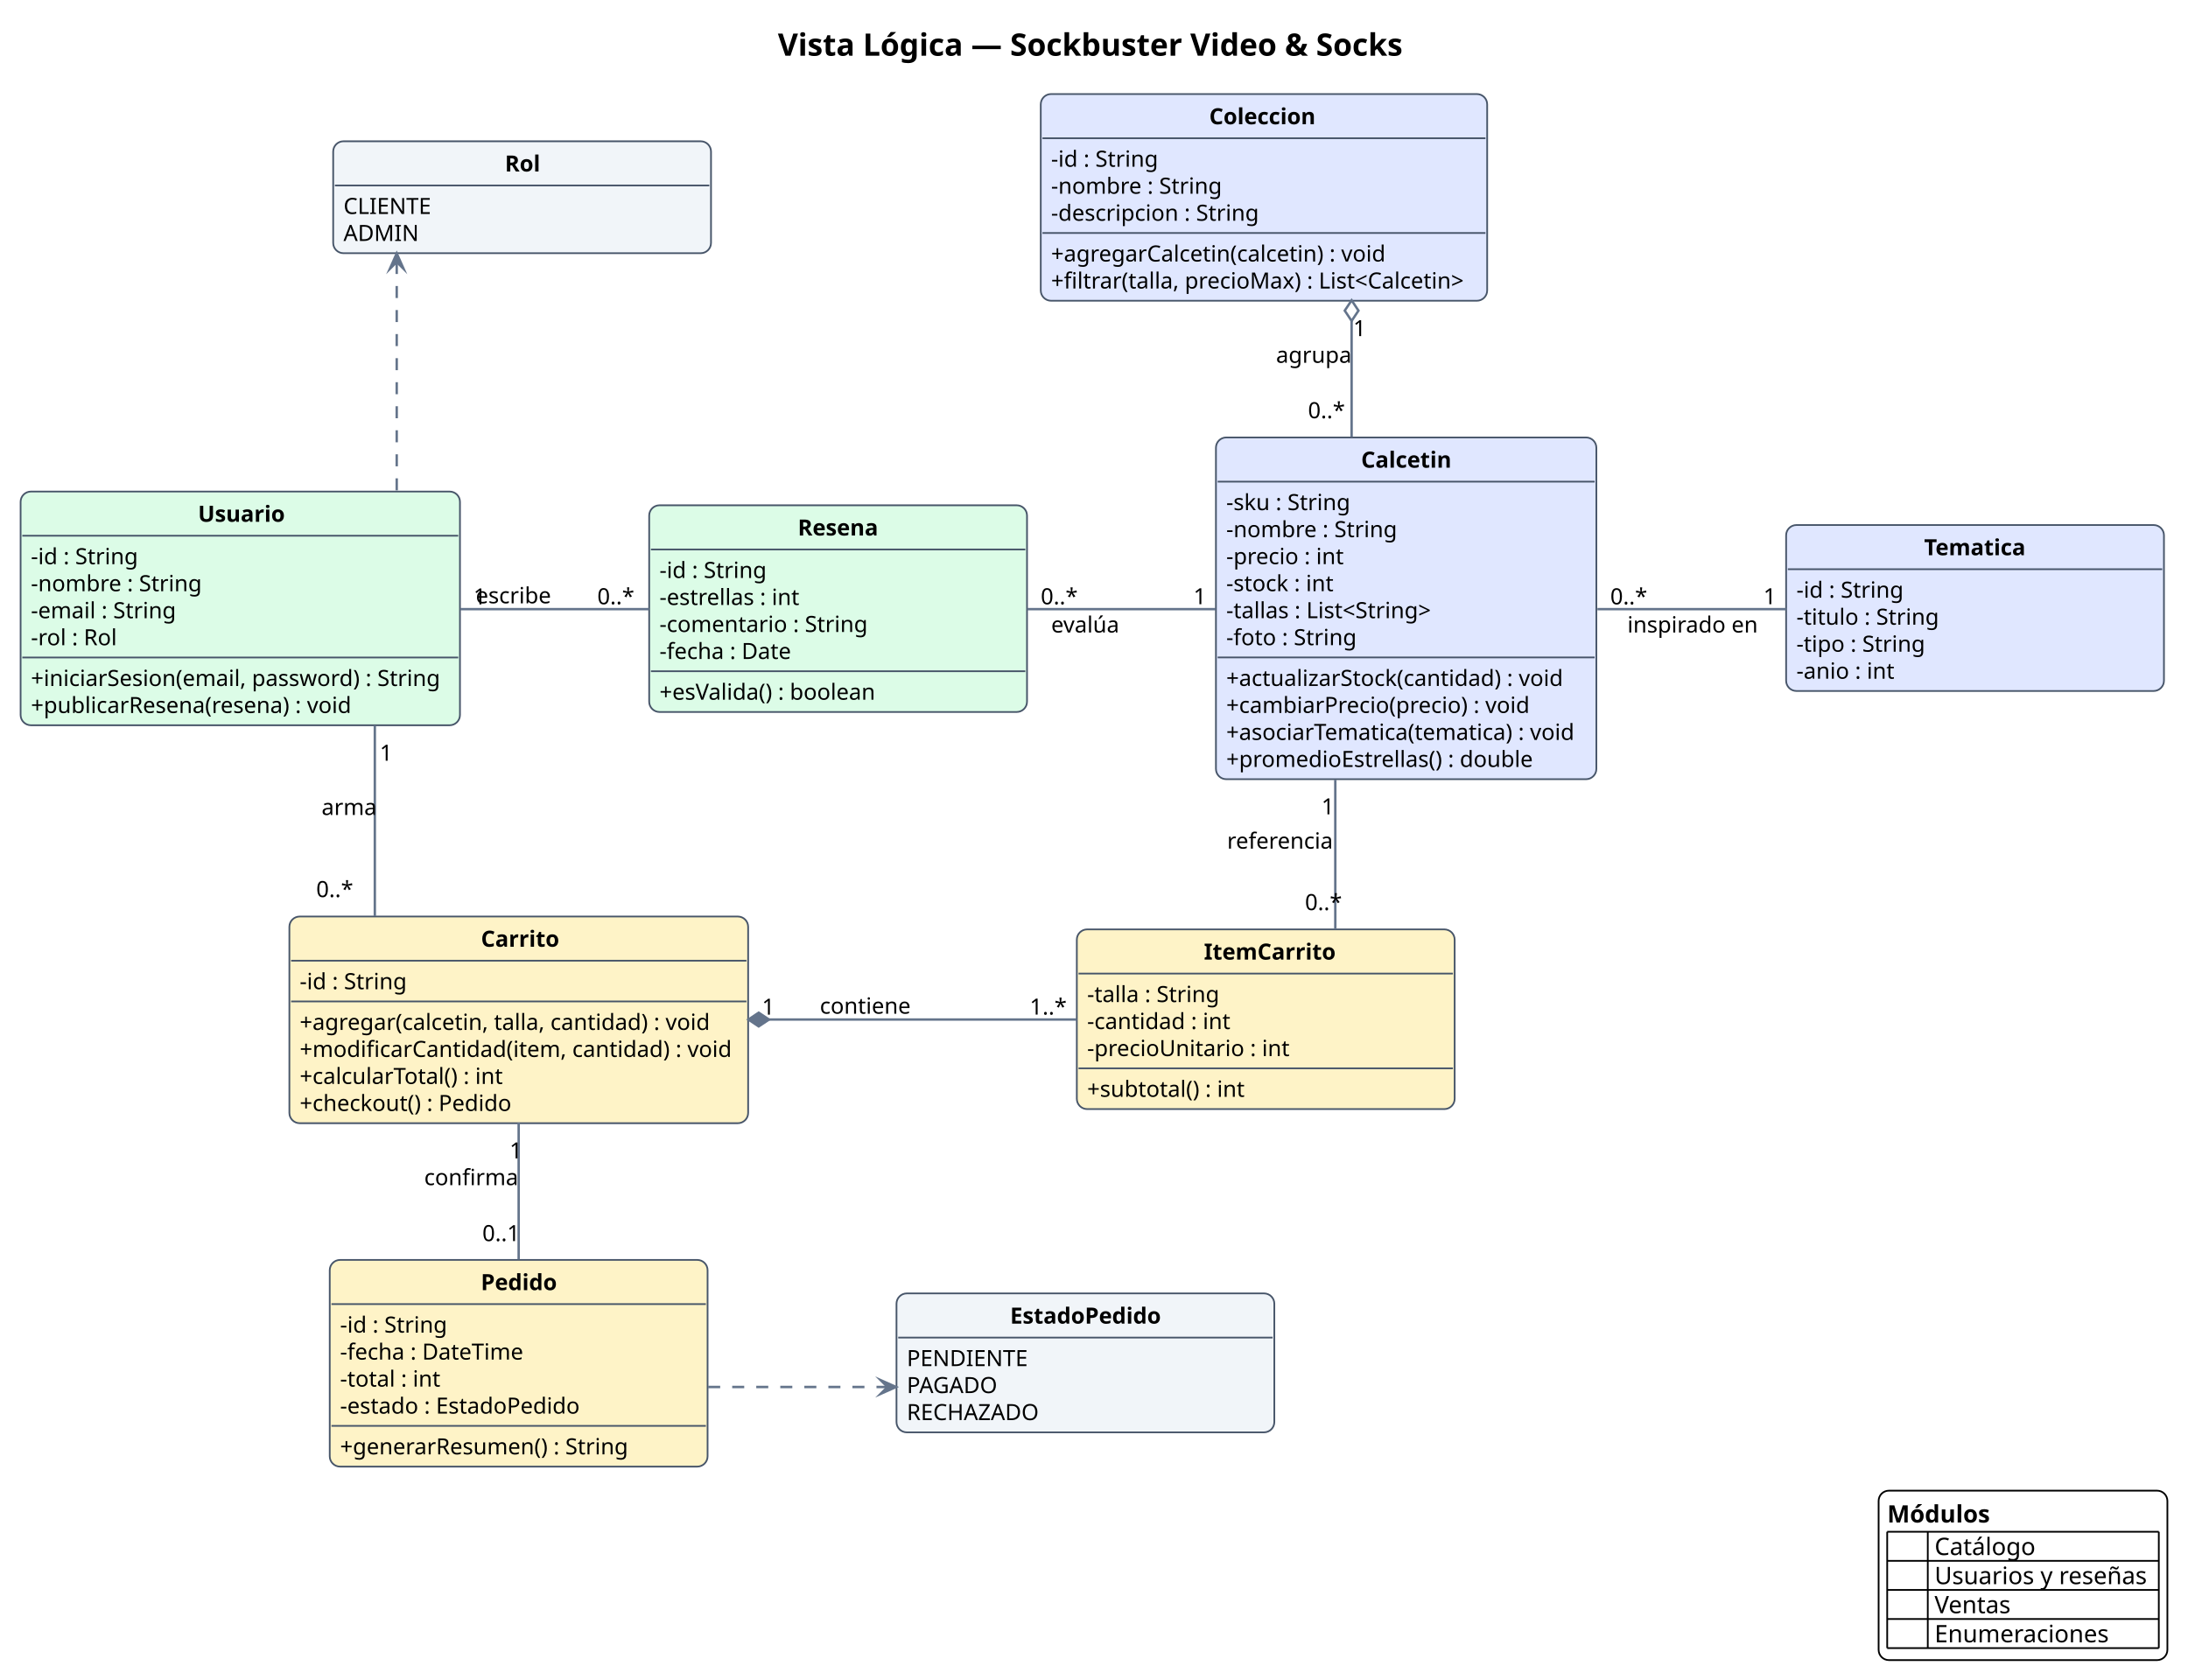
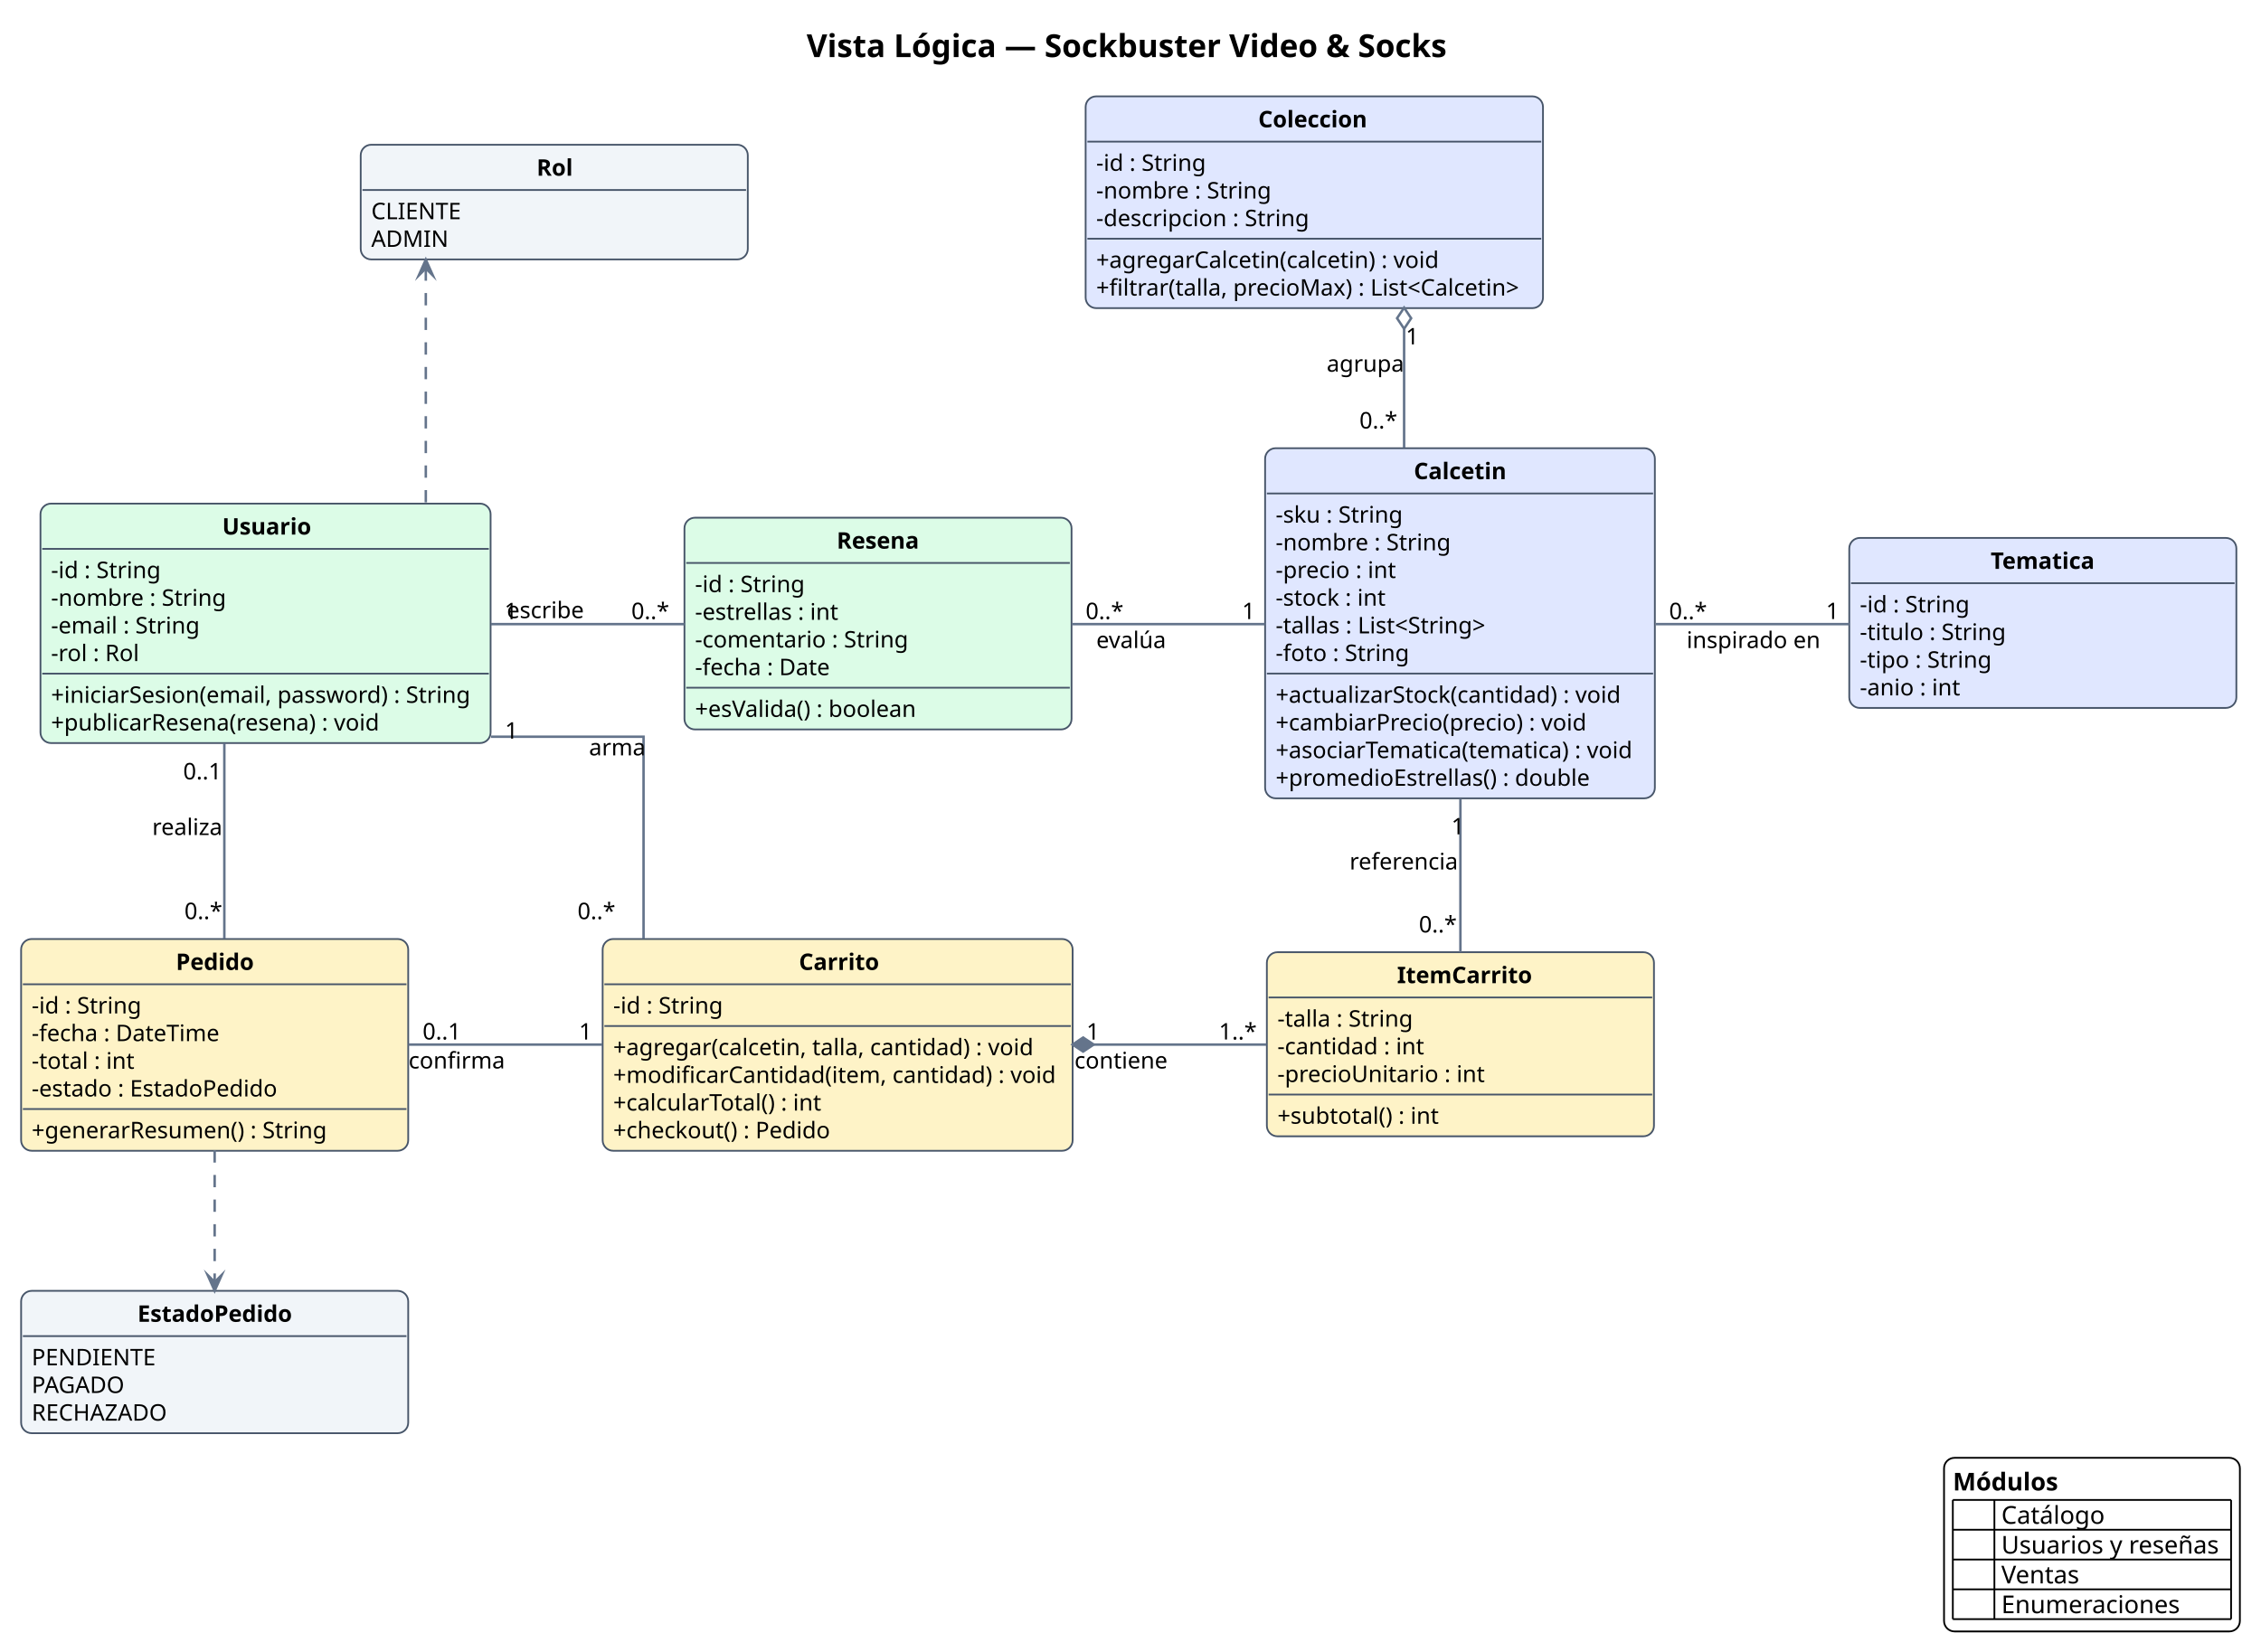
- <svg xmlns="http://www.w3.org/2000/svg" version="1.1" data-diagram-type="CLASS" style="width:1274px;height:978px;background:#FFFFFF;" width="1274px" height="978px" viewBox="0 0 1274 978" zoomAndPan="magnify" preserveAspectRatio="none" contentStyleType="text/css">
+ <svg xmlns="http://www.w3.org/2000/svg" version="1.1" data-diagram-type="CLASS" style="width:1285px;height:939px;background:#FFFFFF;" width="1285px" height="939px" viewBox="0 0 1285 939" zoomAndPan="magnify" preserveAspectRatio="none" contentStyleType="text/css">
  <defs>
-     <filter id="bhii0syfsd1cc0" x="0" y="0" width="1" height="1">
+     <filter id="b1c119cges9w20" x="0" y="0" width="1" height="1">
      <feFlood flood-color="#E0E7FF" result="flood" />
      <feComposite in="SourceGraphic" in2="flood" operator="over" />
    </filter>
-     <filter id="bhii0syfsd1cc1" x="0" y="0" width="1" height="1">
+     <filter id="b1c119cges9w21" x="0" y="0" width="1" height="1">
      <feFlood flood-color="#DCFCE7" result="flood" />
      <feComposite in="SourceGraphic" in2="flood" operator="over" />
    </filter>
-     <filter id="bhii0syfsd1cc2" x="0" y="0" width="1" height="1">
+     <filter id="b1c119cges9w22" x="0" y="0" width="1" height="1">
      <feFlood flood-color="#FEF3C7" result="flood" />
      <feComposite in="SourceGraphic" in2="flood" operator="over" />
    </filter>
-     <filter id="bhii0syfsd1cc3" x="0" y="0" width="1" height="1">
+     <filter id="b1c119cges9w23" x="0" y="0" width="1" height="1">
      <feFlood flood-color="#F1F5F9" result="flood" />
      <feComposite in="SourceGraphic" in2="flood" operator="over" />
    </filter>
  </defs>
  <g font-family="sans-serif" lengthAdjust="spacing">
    <g class="title" data-source-line="19">
-       <text x="452.941" y="32.438" fill="#000" font-size="18" textLength="366.117" font-weight="700" font-family="'Segoe UI'">Vista Lógica — Sockbuster Video &amp; Socks</text>
+       <text x="458.441" y="32.438" fill="#000" font-size="18" textLength="366.117" font-weight="700" font-family="'Segoe UI'">Vista Lógica — Sockbuster Video &amp; Socks</text>
    </g>
    <g class="entity" data-qualified-name="Rol" id="ent0001" data-source-line="21">
-       <rect x="194" y="82.279" width="220" height="65.188" fill="#F1F5F9" style="stroke:#475569;stroke-width:1;" rx="6" ry="6" />
-       <text x="293.983" y="99.873" fill="#000" font-size="13" textLength="20.033" font-weight="700" font-family="'Segoe UI'">Rol</text>
-       <line x1="195" y1="108.009" x2="413" y2="108.009" style="stroke:#475569;stroke-width:1;" />
-       <text x="200" y="124.603" fill="#000" font-size="13" textLength="54.152" font-family="'Segoe UI'">CLIENTE</text>
-       <text x="200" y="140.332" fill="#000" font-size="13" textLength="43.38" font-family="'Segoe UI'">ADMIN</text>
+       <rect x="205" y="82.279" width="220" height="65.188" fill="#F1F5F9" style="stroke:#475569;stroke-width:1;" rx="6" ry="6" />
+       <text x="304.983" y="99.873" fill="#000" font-size="13" textLength="20.033" font-weight="700" font-family="'Segoe UI'">Rol</text>
+       <line x1="206" y1="108.009" x2="424" y2="108.009" style="stroke:#475569;stroke-width:1;" />
+       <text x="211" y="124.603" fill="#000" font-size="13" textLength="54.152" font-family="'Segoe UI'">CLIENTE</text>
+       <text x="211" y="140.332" fill="#000" font-size="13" textLength="43.38" font-family="'Segoe UI'">ADMIN</text>
    </g>
    <g class="entity" data-qualified-name="Coleccion" id="ent0002" data-source-line="25">
-       <rect x="606" y="54.779" width="259.933" height="120.377" fill="#E0E7FF" style="stroke:#475569;stroke-width:1;" rx="6" ry="6" />
-       <text x="704.095" y="72.373" fill="#000" font-size="13" textLength="63.743" font-weight="700" font-family="'Segoe UI'">Coleccion</text>
-       <line x1="607" y1="80.509" x2="864.933" y2="80.509" style="stroke:#475569;stroke-width:1;" />
-       <text x="612" y="97.103" fill="#000" font-size="13" textLength="64.435" font-family="'Segoe UI'">-id : String</text>
-       <text x="612" y="112.832" fill="#000" font-size="13" textLength="100.623" font-family="'Segoe UI'">-nombre : String</text>
-       <text x="612" y="128.562" fill="#000" font-size="13" textLength="125.208" font-family="'Segoe UI'">-descripcion : String</text>
-       <line x1="607" y1="135.697" x2="864.933" y2="135.697" style="stroke:#475569;stroke-width:1;" />
-       <text x="612" y="152.291" fill="#000" font-size="13" textLength="201.259" font-family="'Segoe UI'">+agregarCalcetin(calcetin) : void</text>
-       <text x="612" y="168.021" fill="#000" font-size="13" textLength="247.933" font-family="'Segoe UI'">+filtrar(talla, precioMax) : List&lt;Calcetin&gt;</text>
+       <rect x="617" y="54.779" width="259.933" height="120.377" fill="#E0E7FF" style="stroke:#475569;stroke-width:1;" rx="6" ry="6" />
+       <text x="715.095" y="72.373" fill="#000" font-size="13" textLength="63.743" font-weight="700" font-family="'Segoe UI'">Coleccion</text>
+       <line x1="618" y1="80.509" x2="875.933" y2="80.509" style="stroke:#475569;stroke-width:1;" />
+       <text x="623" y="97.103" fill="#000" font-size="13" textLength="64.435" font-family="'Segoe UI'">-id : String</text>
+       <text x="623" y="112.832" fill="#000" font-size="13" textLength="100.623" font-family="'Segoe UI'">-nombre : String</text>
+       <text x="623" y="128.562" fill="#000" font-size="13" textLength="125.208" font-family="'Segoe UI'">-descripcion : String</text>
+       <line x1="618" y1="135.697" x2="875.933" y2="135.697" style="stroke:#475569;stroke-width:1;" />
+       <text x="623" y="152.291" fill="#000" font-size="13" textLength="201.259" font-family="'Segoe UI'">+agregarCalcetin(calcetin) : void</text>
+       <text x="623" y="168.021" fill="#000" font-size="13" textLength="247.933" font-family="'Segoe UI'">+filtrar(talla, precioMax) : List&lt;Calcetin&gt;</text>
    </g>
    <g class="entity" data-qualified-name="Usuario" id="ent0003" data-source-line="34">
-       <rect x="12" y="286.279" width="255.82" height="136.106" fill="#DCFCE7" style="stroke:#475569;stroke-width:1;" rx="6" ry="6" />
-       <text x="115.297" y="303.873" fill="#000" font-size="13" textLength="49.226" font-weight="700" font-family="'Segoe UI'">Usuario</text>
-       <line x1="13" y1="312.009" x2="266.82" y2="312.009" style="stroke:#475569;stroke-width:1;" />
-       <text x="18" y="328.603" fill="#000" font-size="13" textLength="64.435" font-family="'Segoe UI'">-id : String</text>
-       <text x="18" y="344.332" fill="#000" font-size="13" textLength="100.623" font-family="'Segoe UI'">-nombre : String</text>
-       <text x="18" y="360.062" fill="#000" font-size="13" textLength="85.89" font-family="'Segoe UI'">-email : String</text>
-       <text x="18" y="375.791" fill="#000" font-size="13" textLength="52.184" font-family="'Segoe UI'">-rol : Rol</text>
-       <line x1="13" y1="382.927" x2="266.82" y2="382.927" style="stroke:#475569;stroke-width:1;" />
-       <text x="18" y="399.521" fill="#000" font-size="13" textLength="243.82" font-family="'Segoe UI'">+iniciarSesion(email, password) : String</text>
-       <text x="18" y="415.25" fill="#000" font-size="13" textLength="192.137" font-family="'Segoe UI'">+publicarResena(resena) : void</text>
+       <rect x="23" y="286.279" width="255.82" height="136.106" fill="#DCFCE7" style="stroke:#475569;stroke-width:1;" rx="6" ry="6" />
+       <text x="126.297" y="303.873" fill="#000" font-size="13" textLength="49.226" font-weight="700" font-family="'Segoe UI'">Usuario</text>
+       <line x1="24" y1="312.009" x2="277.82" y2="312.009" style="stroke:#475569;stroke-width:1;" />
+       <text x="29" y="328.603" fill="#000" font-size="13" textLength="64.435" font-family="'Segoe UI'">-id : String</text>
+       <text x="29" y="344.332" fill="#000" font-size="13" textLength="100.623" font-family="'Segoe UI'">-nombre : String</text>
+       <text x="29" y="360.062" fill="#000" font-size="13" textLength="85.89" font-family="'Segoe UI'">-email : String</text>
+       <text x="29" y="375.791" fill="#000" font-size="13" textLength="52.184" font-family="'Segoe UI'">-rol : Rol</text>
+       <line x1="24" y1="382.927" x2="277.82" y2="382.927" style="stroke:#475569;stroke-width:1;" />
+       <text x="29" y="399.521" fill="#000" font-size="13" textLength="243.82" font-family="'Segoe UI'">+iniciarSesion(email, password) : String</text>
+       <text x="29" y="415.25" fill="#000" font-size="13" textLength="192.137" font-family="'Segoe UI'">+publicarResena(resena) : void</text>
    </g>
    <g class="entity" data-qualified-name="Resena" id="ent0004" data-source-line="43">
-       <rect x="378" y="294.279" width="220" height="120.377" fill="#DCFCE7" style="stroke:#475569;stroke-width:1;" rx="6" ry="6" />
-       <text x="464.526" y="311.873" fill="#000" font-size="13" textLength="46.947" font-weight="700" font-family="'Segoe UI'">Resena</text>
-       <line x1="379" y1="320.009" x2="597" y2="320.009" style="stroke:#475569;stroke-width:1;" />
-       <text x="384" y="336.603" fill="#000" font-size="13" textLength="64.435" font-family="'Segoe UI'">-id : String</text>
-       <text x="384" y="352.332" fill="#000" font-size="13" textLength="83.745" font-family="'Segoe UI'">-estrellas : int</text>
-       <text x="384" y="368.062" fill="#000" font-size="13" textLength="122.586" font-family="'Segoe UI'">-comentario : String</text>
-       <text x="384" y="383.791" fill="#000" font-size="13" textLength="80.355" font-family="'Segoe UI'">-fecha : Date</text>
-       <line x1="379" y1="390.927" x2="597" y2="390.927" style="stroke:#475569;stroke-width:1;" />
-       <text x="384" y="407.521" fill="#000" font-size="13" textLength="130.667" font-family="'Segoe UI'">+esValida() : boolean</text>
+       <rect x="389" y="294.279" width="220" height="120.377" fill="#DCFCE7" style="stroke:#475569;stroke-width:1;" rx="6" ry="6" />
+       <text x="475.526" y="311.873" fill="#000" font-size="13" textLength="46.947" font-weight="700" font-family="'Segoe UI'">Resena</text>
+       <line x1="390" y1="320.009" x2="608" y2="320.009" style="stroke:#475569;stroke-width:1;" />
+       <text x="395" y="336.603" fill="#000" font-size="13" textLength="64.435" font-family="'Segoe UI'">-id : String</text>
+       <text x="395" y="352.332" fill="#000" font-size="13" textLength="83.745" font-family="'Segoe UI'">-estrellas : int</text>
+       <text x="395" y="368.062" fill="#000" font-size="13" textLength="122.586" font-family="'Segoe UI'">-comentario : String</text>
+       <text x="395" y="383.791" fill="#000" font-size="13" textLength="80.355" font-family="'Segoe UI'">-fecha : Date</text>
+       <line x1="390" y1="390.927" x2="608" y2="390.927" style="stroke:#475569;stroke-width:1;" />
+       <text x="395" y="407.521" fill="#000" font-size="13" textLength="130.667" font-family="'Segoe UI'">+esValida() : boolean</text>
    </g>
    <g class="entity" data-qualified-name="Calcetin" id="ent0005" data-source-line="51">
-       <rect x="708" y="254.779" width="221.511" height="199.024" fill="#E0E7FF" style="stroke:#475569;stroke-width:1;" rx="6" ry="6" />
-       <text x="792.527" y="272.373" fill="#000" font-size="13" textLength="52.457" font-weight="700" font-family="'Segoe UI'">Calcetin</text>
-       <line x1="709" y1="280.509" x2="928.511" y2="280.509" style="stroke:#475569;stroke-width:1;" />
-       <text x="714" y="297.103" fill="#000" font-size="13" textLength="75.01" font-family="'Segoe UI'">-sku : String</text>
-       <text x="714" y="312.832" fill="#000" font-size="13" textLength="100.623" font-family="'Segoe UI'">-nombre : String</text>
-       <text x="714" y="328.562" fill="#000" font-size="13" textLength="70.922" font-family="'Segoe UI'">-precio : int</text>
-       <text x="714" y="344.291" fill="#000" font-size="13" textLength="65.59" font-family="'Segoe UI'">-stock : int</text>
-       <text x="714" y="360.021" fill="#000" font-size="13" textLength="124.154" font-family="'Segoe UI'">-tallas : List&lt;String&gt;</text>
-       <text x="714" y="375.75" fill="#000" font-size="13" textLength="77.981" font-family="'Segoe UI'">-foto : String</text>
-       <line x1="709" y1="382.886" x2="928.511" y2="382.886" style="stroke:#475569;stroke-width:1;" />
-       <text x="714" y="399.479" fill="#000" font-size="13" textLength="202.966" font-family="'Segoe UI'">+actualizarStock(cantidad) : void</text>
-       <text x="714" y="415.209" fill="#000" font-size="13" textLength="182.717" font-family="'Segoe UI'">+cambiarPrecio(precio) : void</text>
-       <text x="714" y="430.938" fill="#000" font-size="13" textLength="209.511" font-family="'Segoe UI'">+asociarTematica(tematica) : void</text>
-       <text x="714" y="446.668" fill="#000" font-size="13" textLength="181.651" font-family="'Segoe UI'">+promedioEstrellas() : double</text>
+       <rect x="719" y="254.779" width="221.511" height="199.024" fill="#E0E7FF" style="stroke:#475569;stroke-width:1;" rx="6" ry="6" />
+       <text x="803.527" y="272.373" fill="#000" font-size="13" textLength="52.457" font-weight="700" font-family="'Segoe UI'">Calcetin</text>
+       <line x1="720" y1="280.509" x2="939.511" y2="280.509" style="stroke:#475569;stroke-width:1;" />
+       <text x="725" y="297.103" fill="#000" font-size="13" textLength="75.01" font-family="'Segoe UI'">-sku : String</text>
+       <text x="725" y="312.832" fill="#000" font-size="13" textLength="100.623" font-family="'Segoe UI'">-nombre : String</text>
+       <text x="725" y="328.562" fill="#000" font-size="13" textLength="70.922" font-family="'Segoe UI'">-precio : int</text>
+       <text x="725" y="344.291" fill="#000" font-size="13" textLength="65.59" font-family="'Segoe UI'">-stock : int</text>
+       <text x="725" y="360.021" fill="#000" font-size="13" textLength="124.154" font-family="'Segoe UI'">-tallas : List&lt;String&gt;</text>
+       <text x="725" y="375.75" fill="#000" font-size="13" textLength="77.981" font-family="'Segoe UI'">-foto : String</text>
+       <line x1="720" y1="382.886" x2="939.511" y2="382.886" style="stroke:#475569;stroke-width:1;" />
+       <text x="725" y="399.479" fill="#000" font-size="13" textLength="202.966" font-family="'Segoe UI'">+actualizarStock(cantidad) : void</text>
+       <text x="725" y="415.209" fill="#000" font-size="13" textLength="182.717" font-family="'Segoe UI'">+cambiarPrecio(precio) : void</text>
+       <text x="725" y="430.938" fill="#000" font-size="13" textLength="209.511" font-family="'Segoe UI'">+asociarTematica(tematica) : void</text>
+       <text x="725" y="446.668" fill="#000" font-size="13" textLength="181.651" font-family="'Segoe UI'">+promedioEstrellas() : double</text>
    </g>
    <g class="entity" data-qualified-name="Tematica" id="ent0006" data-source-line="64">
-       <rect x="1040" y="305.779" width="220" height="96.647" fill="#E0E7FF" style="stroke:#475569;stroke-width:1;" rx="6" ry="6" />
-       <text x="1120.344" y="323.373" fill="#000" font-size="13" textLength="59.313" font-weight="700" font-family="'Segoe UI'">Tematica</text>
-       <line x1="1041" y1="331.509" x2="1259" y2="331.509" style="stroke:#475569;stroke-width:1;" />
-       <text x="1046" y="348.103" fill="#000" font-size="13" textLength="64.435" font-family="'Segoe UI'">-id : String</text>
-       <text x="1046" y="363.832" fill="#000" font-size="13" textLength="83.611" font-family="'Segoe UI'">-titulo : String</text>
-       <text x="1046" y="379.562" fill="#000" font-size="13" textLength="76.483" font-family="'Segoe UI'">-tipo : String</text>
-       <text x="1046" y="395.291" fill="#000" font-size="13" textLength="58.043" font-family="'Segoe UI'">-anio : int</text>
+       <rect x="1051" y="305.779" width="220" height="96.647" fill="#E0E7FF" style="stroke:#475569;stroke-width:1;" rx="6" ry="6" />
+       <text x="1131.344" y="323.373" fill="#000" font-size="13" textLength="59.313" font-weight="700" font-family="'Segoe UI'">Tematica</text>
+       <line x1="1052" y1="331.509" x2="1270" y2="331.509" style="stroke:#475569;stroke-width:1;" />
+       <text x="1057" y="348.103" fill="#000" font-size="13" textLength="64.435" font-family="'Segoe UI'">-id : String</text>
+       <text x="1057" y="363.832" fill="#000" font-size="13" textLength="83.611" font-family="'Segoe UI'">-titulo : String</text>
+       <text x="1057" y="379.562" fill="#000" font-size="13" textLength="76.483" font-family="'Segoe UI'">-tipo : String</text>
+       <text x="1057" y="395.291" fill="#000" font-size="13" textLength="58.043" font-family="'Segoe UI'">-anio : int</text>
    </g>
    <g class="entity" data-qualified-name="Carrito" id="ent0007" data-source-line="71">
-       <rect x="168.5" y="533.779" width="267.119" height="120.377" fill="#FEF3C7" style="stroke:#475569;stroke-width:1;" rx="6" ry="6" />
-       <text x="280.055" y="551.373" fill="#000" font-size="13" textLength="44.008" font-weight="700" font-family="'Segoe UI'">Carrito</text>
-       <line x1="169.5" y1="559.509" x2="434.619" y2="559.509" style="stroke:#475569;stroke-width:1;" />
-       <text x="174.5" y="576.103" fill="#000" font-size="13" textLength="64.435" font-family="'Segoe UI'">-id : String</text>
-       <line x1="169.5" y1="583.238" x2="434.619" y2="583.238" style="stroke:#475569;stroke-width:1;" />
-       <text x="174.5" y="599.832" fill="#000" font-size="13" textLength="244.207" font-family="'Segoe UI'">+agregar(calcetin, talla, cantidad) : void</text>
-       <text x="174.5" y="615.562" fill="#000" font-size="13" textLength="255.119" font-family="'Segoe UI'">+modificarCantidad(item, cantidad) : void</text>
-       <text x="174.5" y="631.291" fill="#000" font-size="13" textLength="123.443" font-family="'Segoe UI'">+calcularTotal() : int</text>
-       <text x="174.5" y="647.021" fill="#000" font-size="13" textLength="128.876" font-family="'Segoe UI'">+checkout() : Pedido</text>
+       <rect x="342.5" y="533.779" width="267.119" height="120.377" fill="#FEF3C7" style="stroke:#475569;stroke-width:1;" rx="6" ry="6" />
+       <text x="454.055" y="551.373" fill="#000" font-size="13" textLength="44.008" font-weight="700" font-family="'Segoe UI'">Carrito</text>
+       <line x1="343.5" y1="559.509" x2="608.619" y2="559.509" style="stroke:#475569;stroke-width:1;" />
+       <text x="348.5" y="576.103" fill="#000" font-size="13" textLength="64.435" font-family="'Segoe UI'">-id : String</text>
+       <line x1="343.5" y1="583.238" x2="608.619" y2="583.238" style="stroke:#475569;stroke-width:1;" />
+       <text x="348.5" y="599.832" fill="#000" font-size="13" textLength="244.207" font-family="'Segoe UI'">+agregar(calcetin, talla, cantidad) : void</text>
+       <text x="348.5" y="615.562" fill="#000" font-size="13" textLength="255.119" font-family="'Segoe UI'">+modificarCantidad(item, cantidad) : void</text>
+       <text x="348.5" y="631.291" fill="#000" font-size="13" textLength="123.443" font-family="'Segoe UI'">+calcularTotal() : int</text>
+       <text x="348.5" y="647.021" fill="#000" font-size="13" textLength="128.876" font-family="'Segoe UI'">+checkout() : Pedido</text>
    </g>
    <g class="entity" data-qualified-name="ItemCarrito" id="ent0008" data-source-line="79">
-       <rect x="627" y="541.279" width="220" height="104.647" fill="#FEF3C7" style="stroke:#475569;stroke-width:1;" rx="6" ry="6" />
-       <text x="700.987" y="558.873" fill="#000" font-size="13" textLength="72.027" font-weight="700" font-family="'Segoe UI'">ItemCarrito</text>
-       <line x1="628" y1="567.009" x2="846" y2="567.009" style="stroke:#475569;stroke-width:1;" />
-       <text x="633" y="583.603" fill="#000" font-size="13" textLength="78.476" font-family="'Segoe UI'">-talla : String</text>
-       <text x="633" y="599.332" fill="#000" font-size="13" textLength="85.147" font-family="'Segoe UI'">-cantidad : int</text>
-       <text x="633" y="615.062" fill="#000" font-size="13" textLength="118.815" font-family="'Segoe UI'">-precioUnitario : int</text>
-       <line x1="628" y1="622.197" x2="846" y2="622.197" style="stroke:#475569;stroke-width:1;" />
-       <text x="633" y="638.791" fill="#000" font-size="13" textLength="93.482" font-family="'Segoe UI'">+subtotal() : int</text>
+       <rect x="720" y="541.279" width="220" height="104.647" fill="#FEF3C7" style="stroke:#475569;stroke-width:1;" rx="6" ry="6" />
+       <text x="793.987" y="558.873" fill="#000" font-size="13" textLength="72.027" font-weight="700" font-family="'Segoe UI'">ItemCarrito</text>
+       <line x1="721" y1="567.009" x2="939" y2="567.009" style="stroke:#475569;stroke-width:1;" />
+       <text x="726" y="583.603" fill="#000" font-size="13" textLength="78.476" font-family="'Segoe UI'">-talla : String</text>
+       <text x="726" y="599.332" fill="#000" font-size="13" textLength="85.147" font-family="'Segoe UI'">-cantidad : int</text>
+       <text x="726" y="615.062" fill="#000" font-size="13" textLength="118.815" font-family="'Segoe UI'">-precioUnitario : int</text>
+       <line x1="721" y1="622.197" x2="939" y2="622.197" style="stroke:#475569;stroke-width:1;" />
+       <text x="726" y="638.791" fill="#000" font-size="13" textLength="93.482" font-family="'Segoe UI'">+subtotal() : int</text>
    </g>
    <g class="entity" data-qualified-name="Pedido" id="ent0009" data-source-line="87">
-       <rect x="192" y="733.779" width="220" height="120.377" fill="#FEF3C7" style="stroke:#475569;stroke-width:1;" rx="6" ry="6" />
-       <text x="279.974" y="751.373" fill="#000" font-size="13" textLength="44.053" font-weight="700" font-family="'Segoe UI'">Pedido</text>
-       <line x1="193" y1="759.509" x2="411" y2="759.509" style="stroke:#475569;stroke-width:1;" />
-       <text x="198" y="776.103" fill="#000" font-size="13" textLength="64.435" font-family="'Segoe UI'">-id : String</text>
-       <text x="198" y="791.832" fill="#000" font-size="13" textLength="110.862" font-family="'Segoe UI'">-fecha : DateTime</text>
-       <text x="198" y="807.562" fill="#000" font-size="13" textLength="58.868" font-family="'Segoe UI'">-total : int</text>
-       <text x="198" y="823.291" fill="#000" font-size="13" textLength="143.514" font-family="'Segoe UI'">-estado : EstadoPedido</text>
-       <line x1="193" y1="830.427" x2="411" y2="830.427" style="stroke:#475569;stroke-width:1;" />
-       <text x="198" y="847.021" fill="#000" font-size="13" textLength="170.473" font-family="'Segoe UI'">+generarResumen() : String</text>
+       <rect x="12" y="533.779" width="220" height="120.377" fill="#FEF3C7" style="stroke:#475569;stroke-width:1;" rx="6" ry="6" />
+       <text x="99.974" y="551.373" fill="#000" font-size="13" textLength="44.053" font-weight="700" font-family="'Segoe UI'">Pedido</text>
+       <line x1="13" y1="559.509" x2="231" y2="559.509" style="stroke:#475569;stroke-width:1;" />
+       <text x="18" y="576.103" fill="#000" font-size="13" textLength="64.435" font-family="'Segoe UI'">-id : String</text>
+       <text x="18" y="591.832" fill="#000" font-size="13" textLength="110.862" font-family="'Segoe UI'">-fecha : DateTime</text>
+       <text x="18" y="607.562" fill="#000" font-size="13" textLength="58.868" font-family="'Segoe UI'">-total : int</text>
+       <text x="18" y="623.291" fill="#000" font-size="13" textLength="143.514" font-family="'Segoe UI'">-estado : EstadoPedido</text>
+       <line x1="13" y1="630.427" x2="231" y2="630.427" style="stroke:#475569;stroke-width:1;" />
+       <text x="18" y="647.021" fill="#000" font-size="13" textLength="170.473" font-family="'Segoe UI'">+generarResumen() : String</text>
    </g>
    <g class="entity" data-qualified-name="EstadoPedido" id="ent0010" data-source-line="95">
-       <rect x="522" y="753.279" width="220" height="80.918" fill="#F1F5F9" style="stroke:#475569;stroke-width:1;" rx="6" ry="6" />
-       <text x="588.147" y="770.873" fill="#000" font-size="13" textLength="87.706" font-weight="700" font-family="'Segoe UI'">EstadoPedido</text>
-       <line x1="523" y1="779.009" x2="741" y2="779.009" style="stroke:#475569;stroke-width:1;" />
-       <text x="528" y="795.603" fill="#000" font-size="13" textLength="72.598" font-family="'Segoe UI'">PENDIENTE</text>
-       <text x="528" y="811.332" fill="#000" font-size="13" textLength="55.263" font-family="'Segoe UI'">PAGADO</text>
-       <text x="528" y="827.062" fill="#000" font-size="13" textLength="80.774" font-family="'Segoe UI'">RECHAZADO</text>
+       <rect x="12" y="733.779" width="220" height="80.918" fill="#F1F5F9" style="stroke:#475569;stroke-width:1;" rx="6" ry="6" />
+       <text x="78.147" y="751.373" fill="#000" font-size="13" textLength="87.706" font-weight="700" font-family="'Segoe UI'">EstadoPedido</text>
+       <line x1="13" y1="759.509" x2="231" y2="759.509" style="stroke:#475569;stroke-width:1;" />
+       <text x="18" y="776.103" fill="#000" font-size="13" textLength="72.598" font-family="'Segoe UI'">PENDIENTE</text>
+       <text x="18" y="791.832" fill="#000" font-size="13" textLength="55.263" font-family="'Segoe UI'">PAGADO</text>
+       <text x="18" y="807.562" fill="#000" font-size="13" textLength="80.774" font-family="'Segoe UI'">RECHAZADO</text>
    </g>
    <g class="link" data-entity-1="ent0001" data-entity-2="ent0003" id="lnk12" data-source-line="102" data-link-type="dependency">
-       <path d="M231,152.579 C231,188.069 231,240.659 231,286.049" style="stroke:#64748B;stroke-width:1.4;stroke-dasharray:7,7;" fill="none" id="Rol-backto-Usuario" codeLine="102" />
-       <polygon points="231,147.579,227,156.579,231,152.579,235,156.579,231,147.579" fill="#64748B" style="stroke:#64748B;stroke-width:1.4;stroke-linejoin:miter;stroke-miterlimit:10;" />
+       <path d="M242,152.579 C242,188.069 242,240.659 242,286.049" style="stroke:#64748B;stroke-width:1.4;stroke-dasharray:7,7;" fill="none" id="Rol-backto-Usuario" codeLine="102" />
+       <polygon points="242,147.579,238,156.579,242,152.579,246,156.579,242,147.579" fill="#64748B" style="stroke:#64748B;stroke-width:1.4;stroke-linejoin:miter;stroke-miterlimit:10;" />
    </g>
    <g class="link" data-entity-1="ent0002" data-entity-2="ent0005" id="lnk13" data-source-line="104" data-link-type="aggregation">
-       <path d="M787,186.909 C787,211.019 787,227.459 787,254.499" style="stroke:#64748B;stroke-width:1.4;" fill="none" id="Coleccion-backto-Calcetin" codeLine="104" />
-       <polygon points="787,174.909,783,180.909,787,186.909,791,180.909,787,174.909" fill="none" style="stroke:#64748B;stroke-width:1.4;stroke-linejoin:miter;stroke-miterlimit:10;" />
-       <text x="743" y="211.293" fill="#000" font-size="13" textLength="43.113" font-family="'Segoe UI'">agrupa</text>
-       <text x="787.933" y="195.767" fill="#000" font-size="13" font-family="'Segoe UI'">1</text>
-       <text x="761.601" y="243.572" fill="#000" font-size="13" textLength="22.204" font-family="'Segoe UI'">0..*</text>
+       <path d="M798,186.909 C798,211.019 798,227.459 798,254.499" style="stroke:#64748B;stroke-width:1.4;" fill="none" id="Coleccion-backto-Calcetin" codeLine="104" />
+       <polygon points="798,174.909,794,180.909,798,186.909,802,180.909,798,174.909" fill="none" style="stroke:#64748B;stroke-width:1.4;stroke-linejoin:miter;stroke-miterlimit:10;" />
+       <text x="754" y="211.293" fill="#000" font-size="13" textLength="43.113" font-family="'Segoe UI'">agrupa</text>
+       <text x="798.933" y="195.767" fill="#000" font-size="13" font-family="'Segoe UI'">1</text>
+       <text x="772.601" y="243.572" fill="#000" font-size="13" textLength="22.204" font-family="'Segoe UI'">0..*</text>
    </g>
    <g class="link" data-entity-1="ent0003" data-entity-2="ent0004" id="lnk14" data-source-line="106" data-link-type="association">
-       <path d="M268.1,354.779 C304.15,354.779 343.02,354.779 377.92,354.779" style="stroke:#64748B;stroke-width:1.4;" fill="none" id="Usuario-Resena" codeLine="106" />
-       <text x="277.01" y="351.373" fill="#000" font-size="13" textLength="45.449" font-family="'Segoe UI'">escribe</text>
-       <text x="275.664" y="351.986" fill="#000" font-size="13" font-family="'Segoe UI'">1</text>
-       <text x="347.792" y="351.915" fill="#000" font-size="13" textLength="22.204" font-family="'Segoe UI'">0..*</text>
+       <path d="M279.1,354.779 C315.15,354.779 354.02,354.779 388.92,354.779" style="stroke:#64748B;stroke-width:1.4;" fill="none" id="Usuario-Resena" codeLine="106" />
+       <text x="288.01" y="351.373" fill="#000" font-size="13" textLength="45.449" font-family="'Segoe UI'">escribe</text>
+       <text x="286.664" y="351.986" fill="#000" font-size="13" font-family="'Segoe UI'">1</text>
+       <text x="358.792" y="351.915" fill="#000" font-size="13" textLength="22.204" font-family="'Segoe UI'">0..*</text>
    </g>
    <g class="link" data-entity-1="ent0004" data-entity-2="ent0005" id="lnk15" data-source-line="107" data-link-type="association">
-       <path d="M598.22,354.779 C633.48,354.779 672.52,354.779 707.85,354.779" style="stroke:#64748B;stroke-width:1.4;" fill="none" id="Resena-Calcetin" codeLine="107" />
-       <text x="612.04" y="368.373" fill="#000" font-size="13" textLength="40.32" font-family="'Segoe UI'">evalúa</text>
-       <text x="605.992" y="351.936" fill="#000" font-size="13" textLength="22.204" font-family="'Segoe UI'">0..*</text>
-       <text x="694.886" y="351.906" fill="#000" font-size="13" font-family="'Segoe UI'">1</text>
+       <path d="M609.22,354.779 C644.48,354.779 683.52,354.779 718.85,354.779" style="stroke:#64748B;stroke-width:1.4;" fill="none" id="Resena-Calcetin" codeLine="107" />
+       <text x="623.04" y="368.373" fill="#000" font-size="13" textLength="40.32" font-family="'Segoe UI'">evalúa</text>
+       <text x="616.992" y="351.936" fill="#000" font-size="13" textLength="22.204" font-family="'Segoe UI'">0..*</text>
+       <text x="705.886" y="351.906" fill="#000" font-size="13" font-family="'Segoe UI'">1</text>
    </g>
    <g class="link" data-entity-1="ent0005" data-entity-2="ent0006" id="lnk16" data-source-line="108" data-link-type="association">
-       <path d="M930.14,354.779 C965.54,354.779 1004.68,354.779 1040,354.779" style="stroke:#64748B;stroke-width:1.4;" fill="none" id="Calcetin-Tematica" codeLine="108" />
-       <text x="947.57" y="368.373" fill="#000" font-size="13" textLength="75.664" font-family="'Segoe UI'">inspirado en</text>
-       <text x="937.604" y="351.968" fill="#000" font-size="13" textLength="22.204" font-family="'Segoe UI'">0..*</text>
-       <text x="1026.749" y="351.899" fill="#000" font-size="13" font-family="'Segoe UI'">1</text>
+       <path d="M941.14,354.779 C976.54,354.779 1015.68,354.779 1051,354.779" style="stroke:#64748B;stroke-width:1.4;" fill="none" id="Calcetin-Tematica" codeLine="108" />
+       <text x="958.57" y="368.373" fill="#000" font-size="13" textLength="75.664" font-family="'Segoe UI'">inspirado en</text>
+       <text x="948.604" y="351.968" fill="#000" font-size="13" textLength="22.204" font-family="'Segoe UI'">0..*</text>
+       <text x="1037.749" y="351.899" fill="#000" font-size="13" font-family="'Segoe UI'">1</text>
    </g>
    <g class="link" data-entity-1="ent0003" data-entity-2="ent0007" id="lnk17" data-source-line="110" data-link-type="association">
-       <path d="M218.25,422.589 C218.25,457.569 218.25,499.779 218.25,533.529" style="stroke:#64748B;stroke-width:1.4;" fill="none" id="Usuario-Carrito" codeLine="110" />
-       <text x="187.25" y="474.653" fill="#000" font-size="13" textLength="30.881" font-family="'Segoe UI'">arma</text>
-       <text x="221.086" y="443.033" fill="#000" font-size="13" font-family="'Segoe UI'">1</text>
-       <text x="184.116" y="522.465" fill="#000" font-size="13" textLength="22.204" font-family="'Segoe UI'">0..*</text>
+       <path d="M279.02,418.779 C325.01,418.779 365.75,418.779 365.75,418.779 C365.75,418.779 365.75,482.929 365.75,533.549" style="stroke:#64748B;stroke-width:1.4;" fill="none" id="Usuario-Carrito" codeLine="110" />
+       <text x="334.75" y="429.393" fill="#000" font-size="13" textLength="30.881" font-family="'Segoe UI'">arma</text>
+       <text x="286.988" y="419.865" fill="#000" font-size="13" font-family="'Segoe UI'">1</text>
+       <text x="328.22" y="522.488" fill="#000" font-size="13" textLength="22.204" font-family="'Segoe UI'">0..*</text>
    </g>
    <g class="link" data-entity-1="ent0005" data-entity-2="ent0008" id="lnk18" data-source-line="111" data-link-type="association">
-       <path d="M777.5,454.119 C777.5,484.019 777.5,515.629 777.5,541.199" style="stroke:#64748B;stroke-width:1.4;" fill="none" id="Calcetin-ItemCarrito" codeLine="111" />
-       <text x="714.5" y="494.253" fill="#000" font-size="13" textLength="62.893" font-family="'Segoe UI'">referencia</text>
-       <text x="769.434" y="474.285" fill="#000" font-size="13" font-family="'Segoe UI'">1</text>
-       <text x="759.848" y="530.048" fill="#000" font-size="13" textLength="22.204" font-family="'Segoe UI'">0..*</text>
+       <path d="M830,454.119 C830,484.019 830,515.629 830,541.199" style="stroke:#64748B;stroke-width:1.4;" fill="none" id="Calcetin-ItemCarrito" codeLine="111" />
+       <text x="767" y="494.253" fill="#000" font-size="13" textLength="62.893" font-family="'Segoe UI'">referencia</text>
+       <text x="824.852" y="474.285" fill="#000" font-size="13" font-family="'Segoe UI'">1</text>
+       <text x="806.399" y="530.048" fill="#000" font-size="13" textLength="22.204" font-family="'Segoe UI'">0..*</text>
    </g>
    <g class="link" data-entity-1="ent0007" data-entity-2="ent0008" id="lnk19" data-source-line="112" data-link-type="composition">
-       <path d="M447.77,593.779 C509.07,593.779 568.84,593.779 626.95,593.779" style="stroke:#64748B;stroke-width:1.4;" fill="none" id="Carrito-backto-ItemCarrito" codeLine="112" />
-       <polygon points="435.77,593.779,441.77,597.779,447.77,593.779,441.77,589.779,435.77,593.779" fill="#64748B" style="stroke:#64748B;stroke-width:1.4;stroke-linejoin:miter;stroke-miterlimit:10;" />
-       <text x="477.36" y="590.373" fill="#000" font-size="13" textLength="53.143" font-family="'Segoe UI'">contiene</text>
-       <text x="443.653" y="590.95" fill="#000" font-size="13" font-family="'Segoe UI'">1</text>
-       <text x="599.554" y="590.884" fill="#000" font-size="13" textLength="19.291" font-family="'Segoe UI'">1..*</text>
-     </g>
-     <g class="link" data-entity-1="ent0007" data-entity-2="ent0009" id="lnk20" data-source-line="114" data-link-type="association">
-       <path d="M302,653.789 C302,678.979 302,708.239 302,733.469" style="stroke:#64748B;stroke-width:1.4;" fill="none" id="Carrito-Pedido" codeLine="114" />
-       <text x="247" y="690.223" fill="#000" font-size="13" textLength="54.444" font-family="'Segoe UI'">confirma</text>
-       <text x="296.706" y="674.632" fill="#000" font-size="13" font-family="'Segoe UI'">1</text>
-       <text x="280.841" y="722.82" fill="#000" font-size="13" textLength="20.979" font-family="'Segoe UI'">0..1</text>
+       <path d="M621.58,593.779 C657.92,593.779 684.86,593.779 719.75,593.779" style="stroke:#64748B;stroke-width:1.4;" fill="none" id="Carrito-backto-ItemCarrito" codeLine="112" />
+       <polygon points="609.58,593.779,615.58,597.779,621.58,593.779,615.58,589.779,609.58,593.779" fill="#64748B" style="stroke:#64748B;stroke-width:1.4;stroke-linejoin:miter;stroke-miterlimit:10;" />
+       <text x="610.66" y="607.373" fill="#000" font-size="13" textLength="53.143" font-family="'Segoe UI'">contiene</text>
+       <text x="617.452" y="590.95" fill="#000" font-size="13" font-family="'Segoe UI'">1</text>
+       <text x="692.714" y="590.905" fill="#000" font-size="13" textLength="19.291" font-family="'Segoe UI'">1..*</text>
+     </g>
+     <g class="link" data-entity-1="ent0003" data-entity-2="ent0009" id="lnk20" data-source-line="114" data-link-type="association">
+       <path d="M127.5,422.589 C127.5,457.569 127.5,499.779 127.5,533.529" style="stroke:#64748B;stroke-width:1.4;" fill="none" id="Usuario-Pedido" codeLine="114" />
+       <text x="86.5" y="474.653" fill="#000" font-size="13" textLength="40.549" font-family="'Segoe UI'">realiza</text>
+       <text x="104.105" y="443.033" fill="#000" font-size="13" textLength="20.979" font-family="'Segoe UI'">0..1</text>
+       <text x="104.808" y="522.465" fill="#000" font-size="13" textLength="22.204" font-family="'Segoe UI'">0..*</text>
+     </g>
+     <g class="link" data-entity-1="ent0009" data-entity-2="ent0007" id="lnk21" data-source-line="115" data-link-type="association">
+       <path d="M232.07,593.779 C266.98,593.779 305.96,593.779 342.34,593.779" style="stroke:#64748B;stroke-width:1.4;" fill="none" id="Pedido-Carrito" codeLine="115" />
+       <text x="232.2" y="607.373" fill="#000" font-size="13" textLength="54.444" font-family="'Segoe UI'">confirma</text>
+       <text x="240.17" y="590.881" fill="#000" font-size="13" textLength="20.979" font-family="'Segoe UI'">0..1</text>
+       <text x="329.048" y="590.927" fill="#000" font-size="13" font-family="'Segoe UI'">1</text>
    </g>
    <g class="link" data-entity-1="ent0009" data-entity-2="ent0010" id="lnk22" data-source-line="116" data-link-type="dependency">
-       <path d="M412.34,807.779 C447.57,807.779 481.54,807.779 516.76,807.779" style="stroke:#64748B;stroke-width:1.4;stroke-dasharray:7,7;" fill="none" id="Pedido-to-EstadoPedido" codeLine="116" />
-       <polygon points="521.76,807.779,512.76,803.779,516.76,807.779,512.76,811.779,521.76,807.779" fill="#64748B" style="stroke:#64748B;stroke-width:1.4;stroke-linejoin:miter;stroke-miterlimit:10;" />
+       <path d="M122,653.879 C122,680.139 122,705.239 122,728.769" style="stroke:#64748B;stroke-width:1.4;stroke-dasharray:7,7;" fill="none" id="Pedido-to-EstadoPedido" codeLine="116" />
+       <polygon points="122,733.769,126,724.769,122,728.769,118,724.769,122,733.769" fill="#64748B" style="stroke:#64748B;stroke-width:1.4;stroke-linejoin:miter;stroke-miterlimit:10;" />
    </g>
    <g class="legend" data-source-line="118">
-       <rect x="1093.857" y="868.156" width="168.143" height="98.697" fill="none" style="stroke:#000;stroke-width:1;" rx="6" ry="6" />
-       <text x="1098.857" y="886.719" fill="#000" font-size="14" textLength="59.391" font-weight="700" font-family="'Segoe UI'">Módulos</text>
-       <text x="1098.857" y="905.658" fill="#000" font-size="14" textLength="23.625" font-family="'Segoe UI'" filter="url(#bhii0syfsd1cc0)">      </text>
-       <text x="1126.42" y="905.658" fill="#000" font-size="14" textLength="59.295" font-family="'Segoe UI'">Catálogo</text>
-       <text x="1098.857" y="922.598" fill="#000" font-size="14" textLength="23.625" font-family="'Segoe UI'" filter="url(#bhii0syfsd1cc1)">      </text>
-       <text x="1126.42" y="922.598" fill="#000" font-size="14" textLength="126.643" font-family="'Segoe UI'">Usuarios y reseñas</text>
-       <text x="1098.857" y="939.537" fill="#000" font-size="14" textLength="23.625" font-family="'Segoe UI'" filter="url(#bhii0syfsd1cc2)">      </text>
-       <text x="1126.42" y="939.537" fill="#000" font-size="14" textLength="45.924" font-family="'Segoe UI'">Ventas</text>
-       <text x="1098.857" y="956.477" fill="#000" font-size="14" textLength="23.625" font-family="'Segoe UI'" filter="url(#bhii0syfsd1cc3)">      </text>
-       <text x="1126.42" y="956.477" fill="#000" font-size="14" textLength="102.129" font-family="'Segoe UI'">Enumeraciones</text>
-       <line x1="1098.857" y1="892.096" x2="1257" y2="892.096" style="stroke:#000;stroke-width:1;" />
-       <line x1="1098.857" y1="909.035" x2="1257" y2="909.035" style="stroke:#000;stroke-width:1;" />
-       <line x1="1098.857" y1="925.975" x2="1257" y2="925.975" style="stroke:#000;stroke-width:1;" />
-       <line x1="1098.857" y1="942.914" x2="1257" y2="942.914" style="stroke:#000;stroke-width:1;" />
-       <line x1="1098.857" y1="959.854" x2="1257" y2="959.854" style="stroke:#000;stroke-width:1;" />
-       <line x1="1098.857" y1="892.096" x2="1098.857" y2="959.854" style="stroke:#000;stroke-width:1;" />
-       <line x1="1122.482" y1="892.096" x2="1122.482" y2="959.854" style="stroke:#000;stroke-width:1;" />
-       <line x1="1257" y1="892.096" x2="1257" y2="959.854" style="stroke:#000;stroke-width:1;" />
+       <rect x="1104.857" y="828.697" width="168.143" height="98.697" fill="none" style="stroke:#000;stroke-width:1;" rx="6" ry="6" />
+       <text x="1109.857" y="847.26" fill="#000" font-size="14" textLength="59.391" font-weight="700" font-family="'Segoe UI'">Módulos</text>
+       <text x="1109.857" y="866.199" fill="#000" font-size="14" textLength="23.625" font-family="'Segoe UI'" filter="url(#b1c119cges9w20)">      </text>
+       <text x="1137.42" y="866.199" fill="#000" font-size="14" textLength="59.295" font-family="'Segoe UI'">Catálogo</text>
+       <text x="1109.857" y="883.139" fill="#000" font-size="14" textLength="23.625" font-family="'Segoe UI'" filter="url(#b1c119cges9w21)">      </text>
+       <text x="1137.42" y="883.139" fill="#000" font-size="14" textLength="126.643" font-family="'Segoe UI'">Usuarios y reseñas</text>
+       <text x="1109.857" y="900.078" fill="#000" font-size="14" textLength="23.625" font-family="'Segoe UI'" filter="url(#b1c119cges9w22)">      </text>
+       <text x="1137.42" y="900.078" fill="#000" font-size="14" textLength="45.924" font-family="'Segoe UI'">Ventas</text>
+       <text x="1109.857" y="917.018" fill="#000" font-size="14" textLength="23.625" font-family="'Segoe UI'" filter="url(#b1c119cges9w23)">      </text>
+       <text x="1137.42" y="917.018" fill="#000" font-size="14" textLength="102.129" font-family="'Segoe UI'">Enumeraciones</text>
+       <line x1="1109.857" y1="852.637" x2="1268" y2="852.637" style="stroke:#000;stroke-width:1;" />
+       <line x1="1109.857" y1="869.576" x2="1268" y2="869.576" style="stroke:#000;stroke-width:1;" />
+       <line x1="1109.857" y1="886.516" x2="1268" y2="886.516" style="stroke:#000;stroke-width:1;" />
+       <line x1="1109.857" y1="903.455" x2="1268" y2="903.455" style="stroke:#000;stroke-width:1;" />
+       <line x1="1109.857" y1="920.395" x2="1268" y2="920.395" style="stroke:#000;stroke-width:1;" />
+       <line x1="1109.857" y1="852.637" x2="1109.857" y2="920.395" style="stroke:#000;stroke-width:1;" />
+       <line x1="1133.482" y1="852.637" x2="1133.482" y2="920.395" style="stroke:#000;stroke-width:1;" />
+       <line x1="1268" y1="852.637" x2="1268" y2="920.395" style="stroke:#000;stroke-width:1;" />
    </g>
  </g>
</svg>
